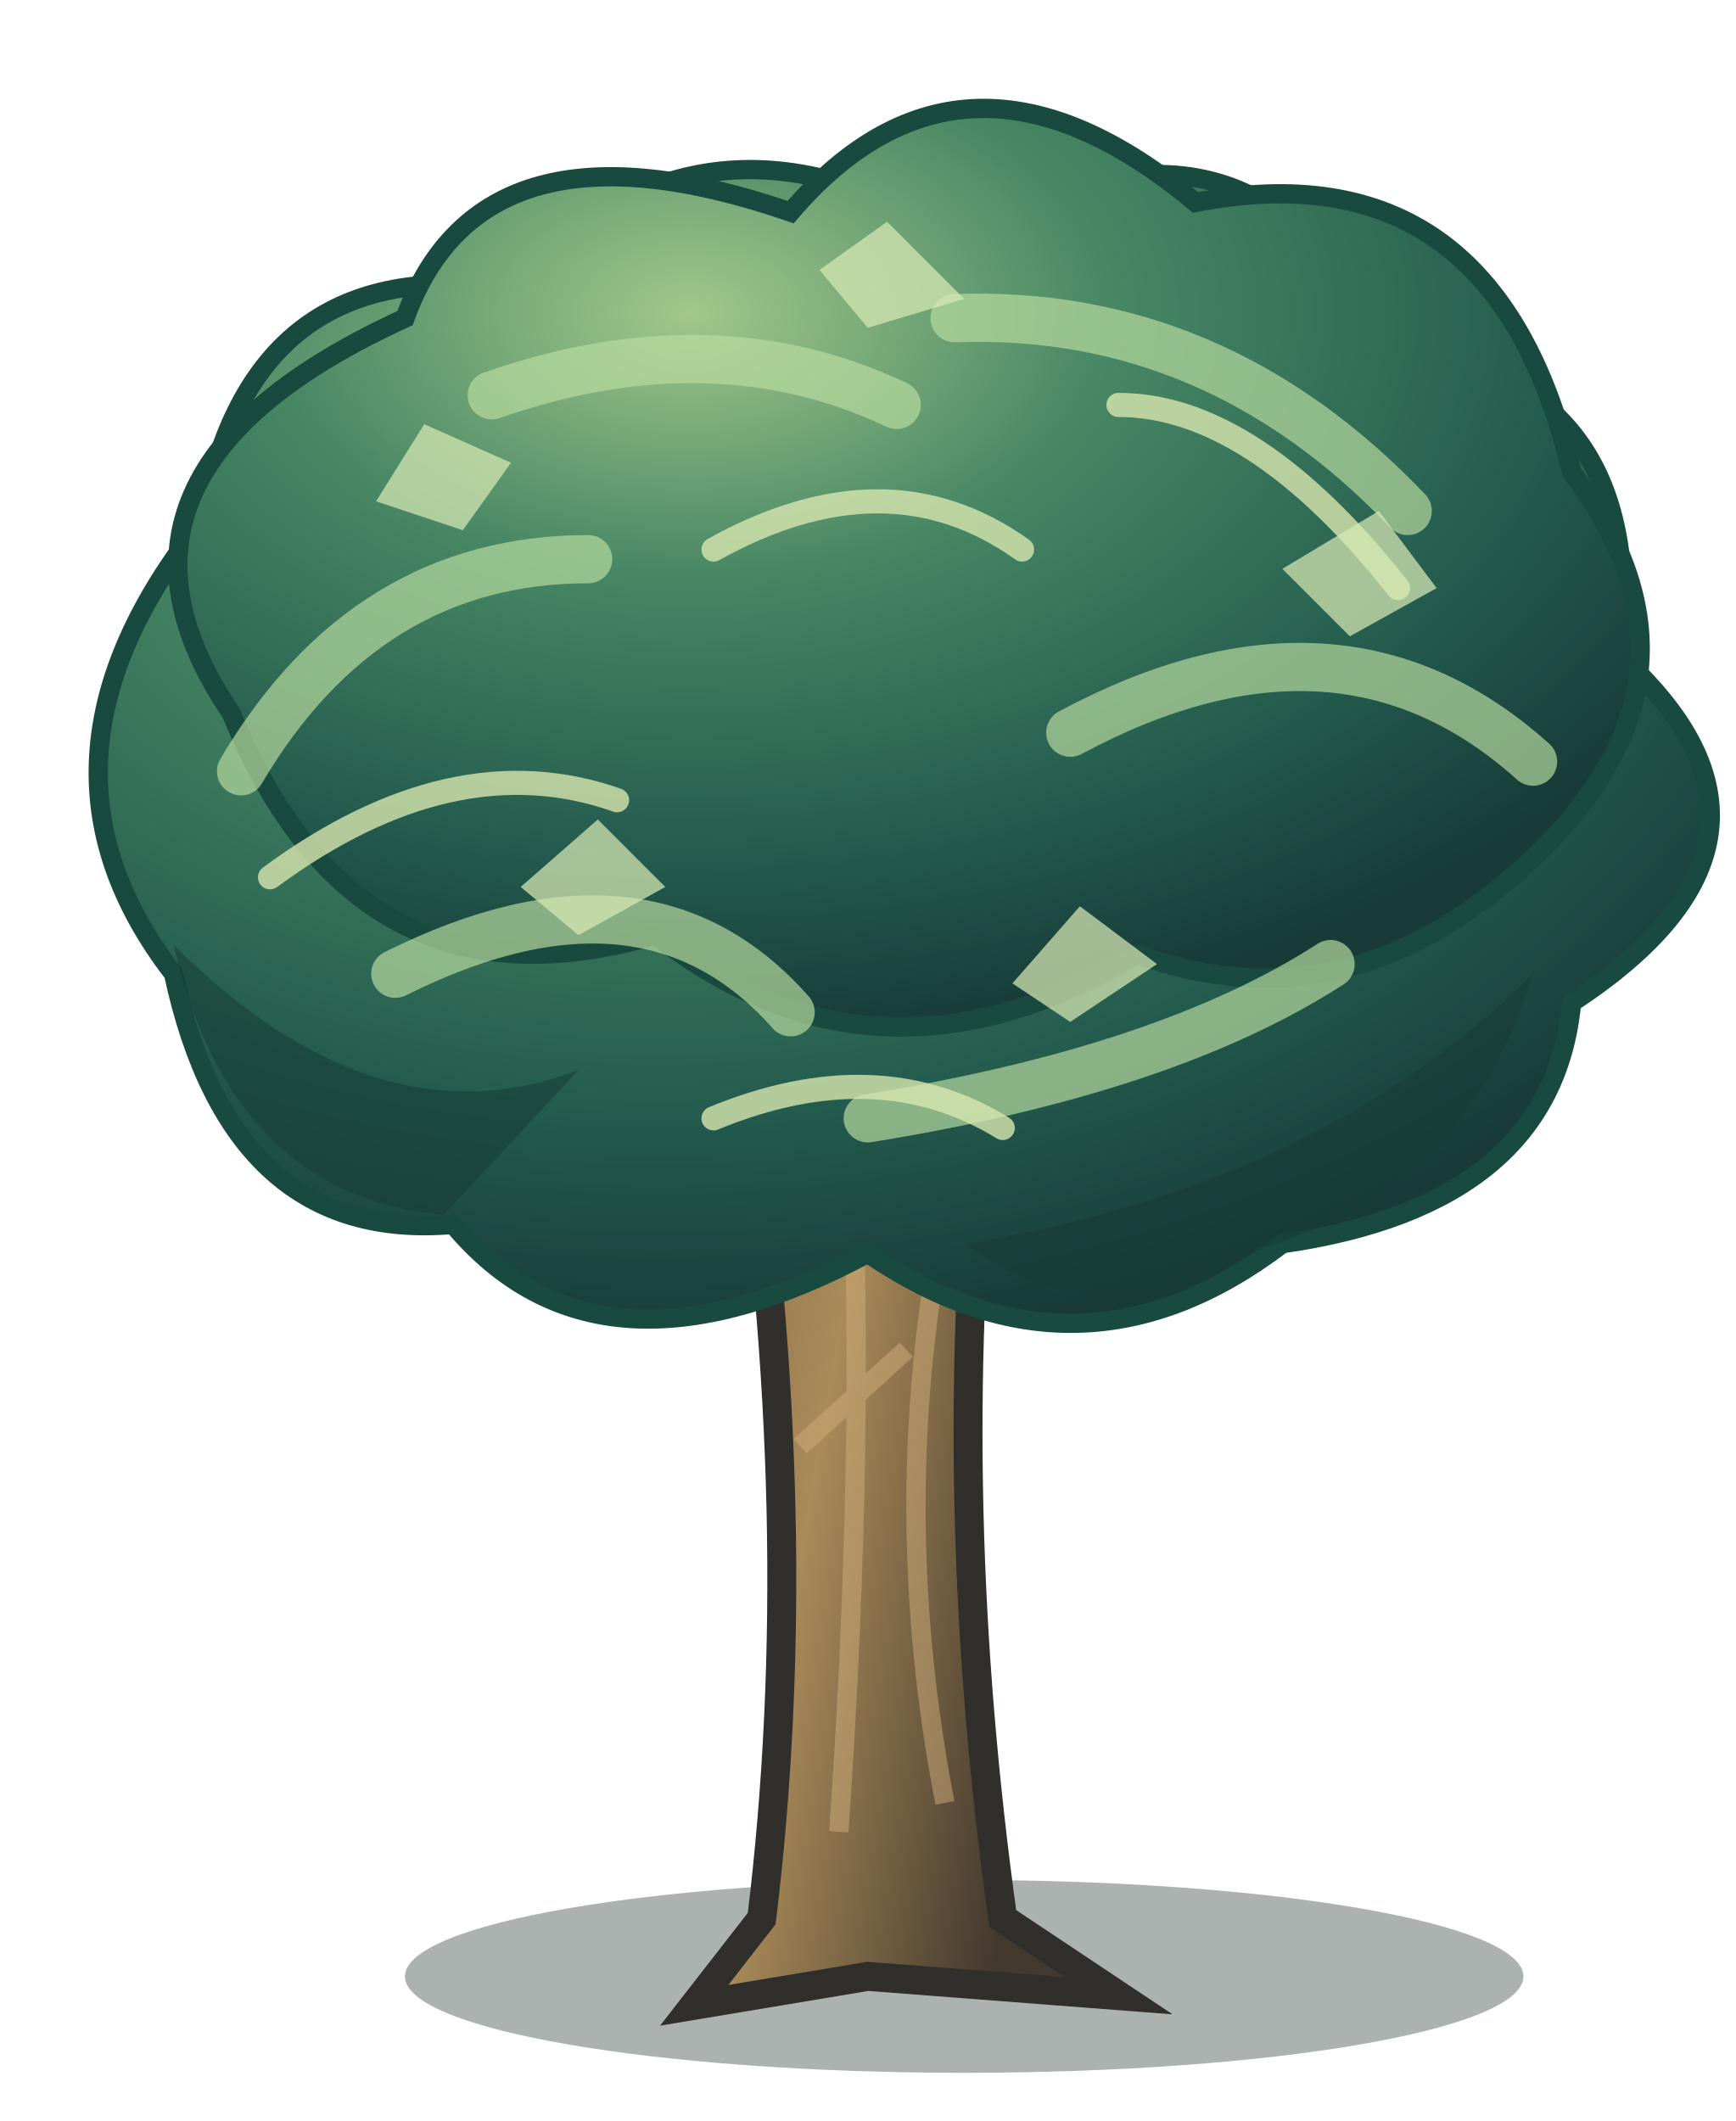
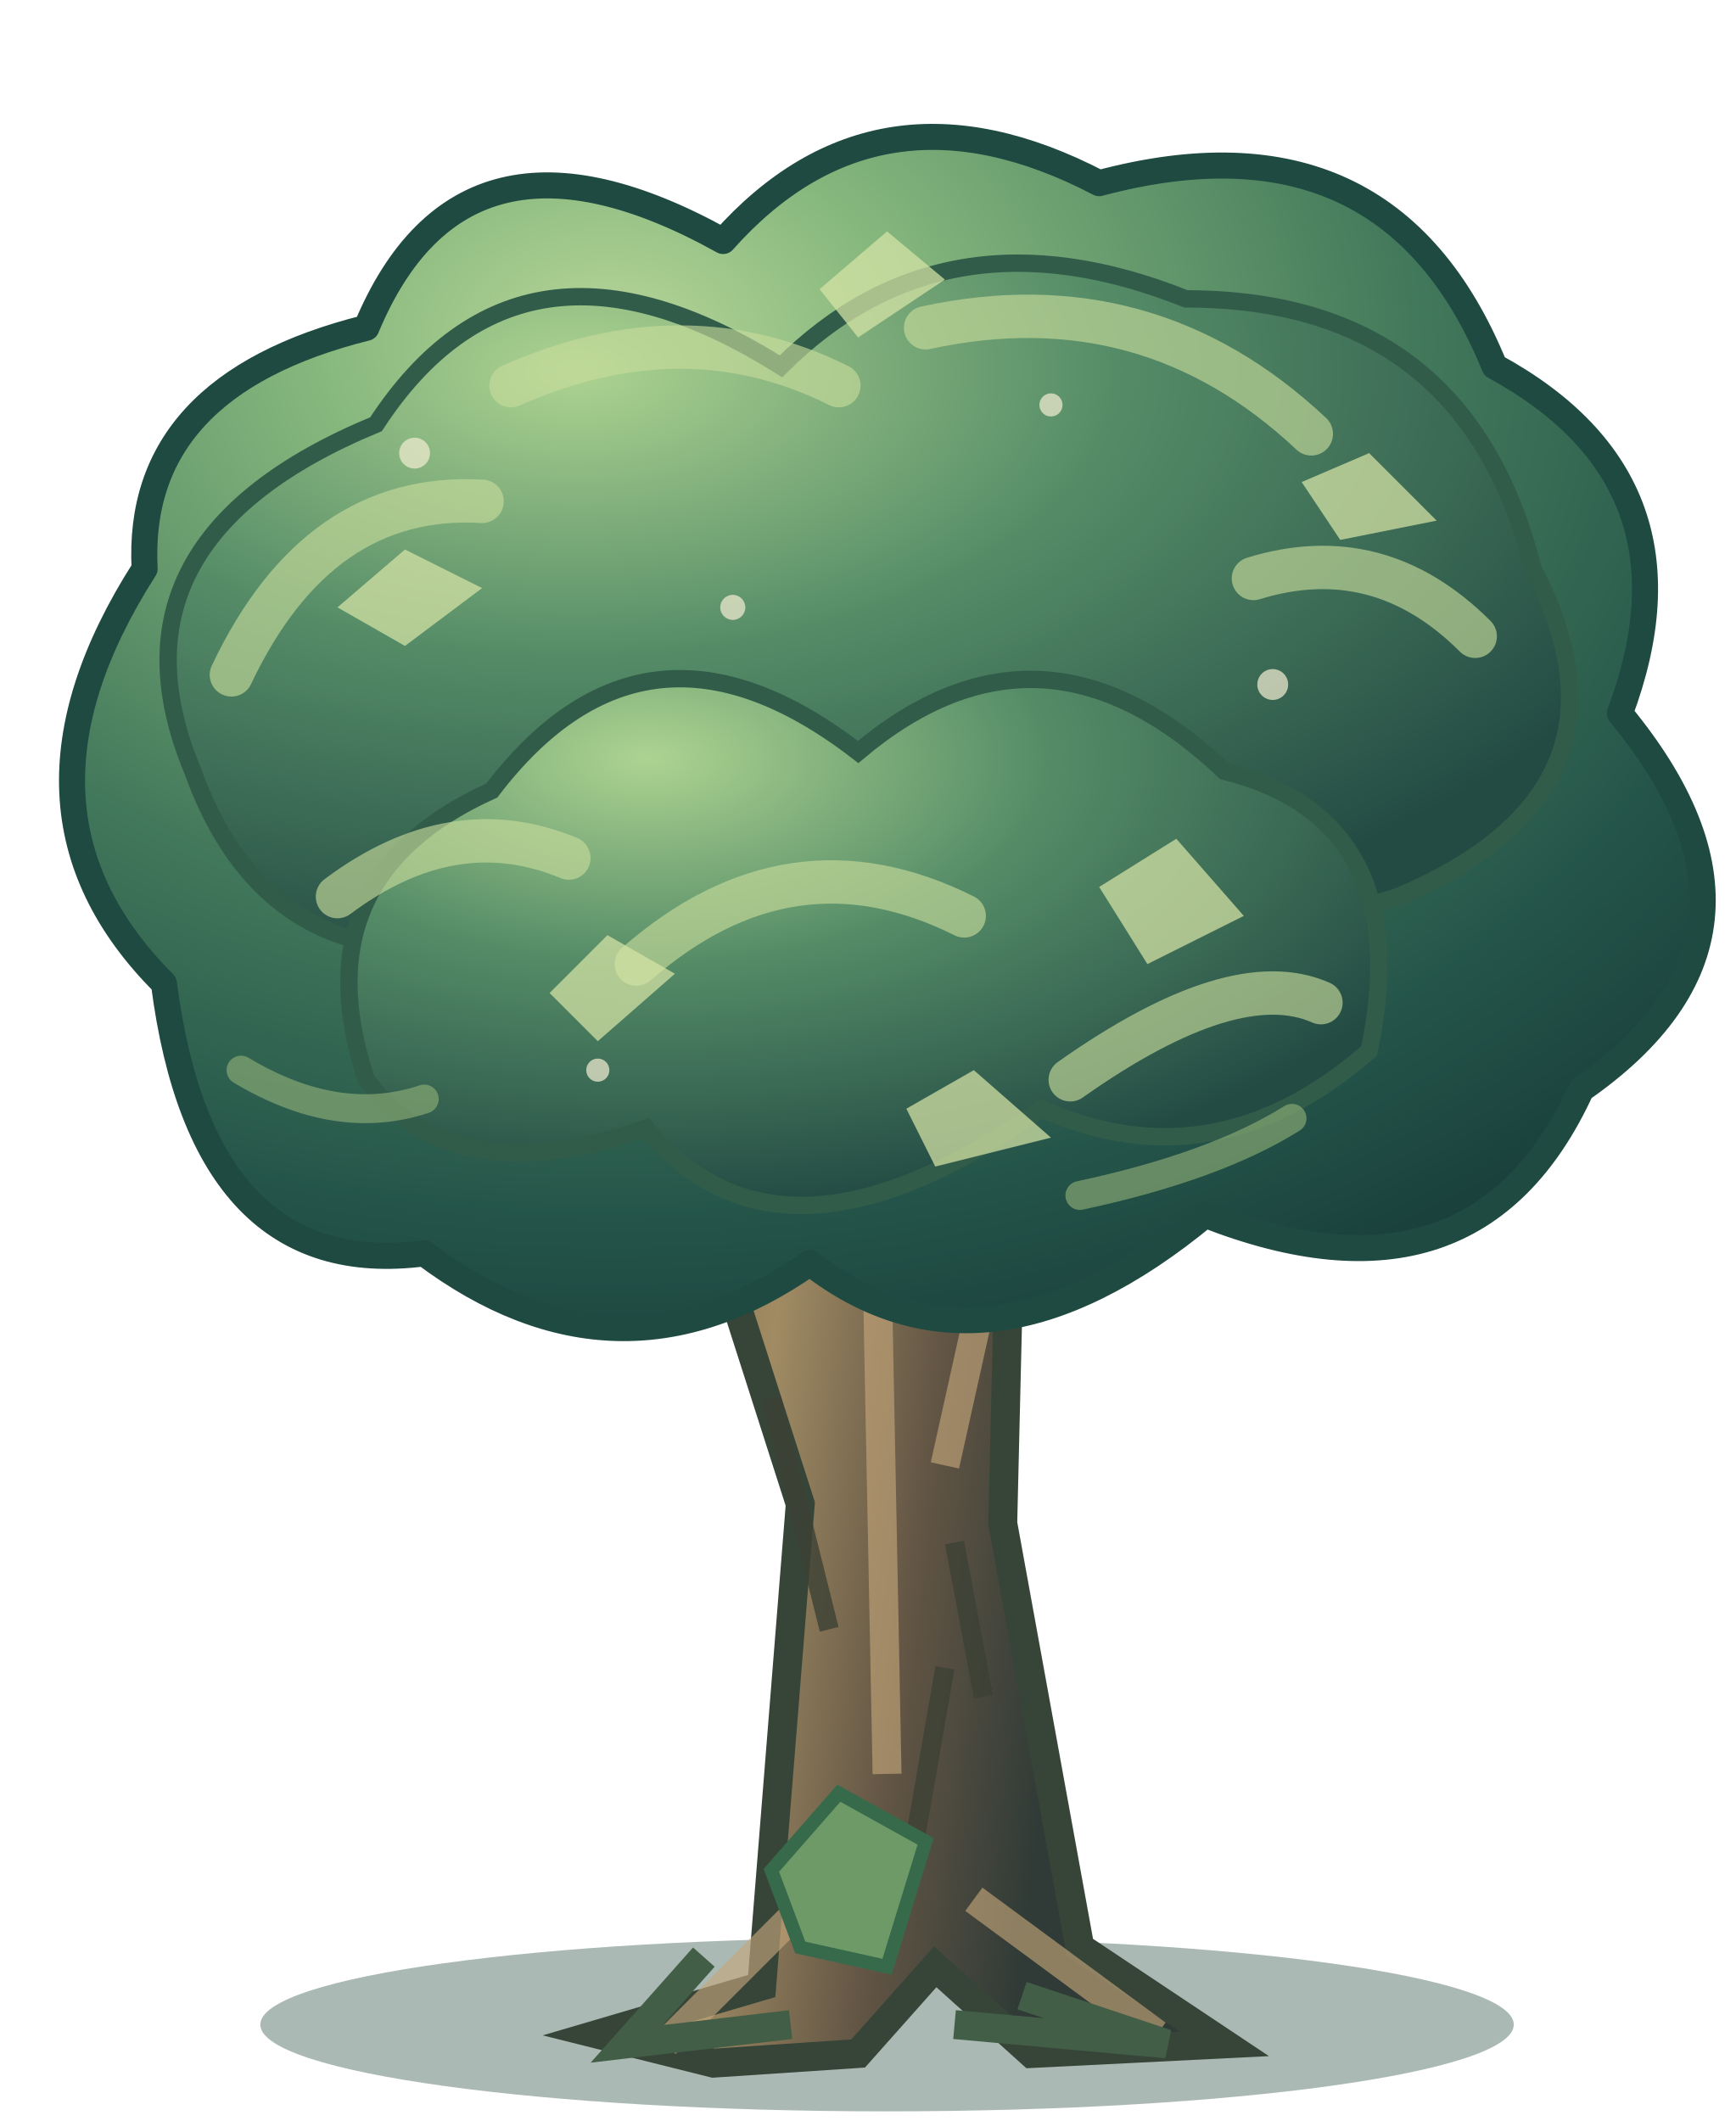
<svg xmlns="http://www.w3.org/2000/svg" width="180" height="220" viewBox="0 0 180 220">
  <defs>
-     <linearGradient id="trunk" x2="1" y2=".3">
-       <stop stop-color="#392d2c" />
-       <stop offset=".42" stop-color="#856448" />
-       <stop offset=".7" stop-color="#a98a58" />
-       <stop offset="1" stop-color="#43392e" />
+     <linearGradient id="wood" x1="0" y1="0" x2=".9" y2=".2">
+       <stop stop-color="#352f2c" />
+       <stop offset=".26" stop-color="#725c47" />
+       <stop offset=".56" stop-color="#a08b63" />
+       <stop offset=".79" stop-color="#625544" />
+       <stop offset="1" stop-color="#303b37" />
    </linearGradient>
-     <radialGradient id="leaf" cx=".35" cy=".22" r=".8">
-       <stop stop-color="#a2c78a" />
-       <stop offset=".36" stop-color="#478764" />
-       <stop offset=".75" stop-color="#235b4e" />
-       <stop offset="1" stop-color="#183b38" />
+     <radialGradient id="crown" cx=".33" cy=".17" r=".91">
+       <stop stop-color="#b9d699" />
+       <stop offset=".2" stop-color="#85b77d" />
+       <stop offset=".55" stop-color="#41775a" />
+       <stop offset=".82" stop-color="#245449" />
+       <stop offset="1" stop-color="#193f3b" />
    </radialGradient>
-     <filter id="shade">
-       <feGaussianBlur stdDeviation="1.5" />
-     </filter>
+     <radialGradient id="crown2" cx=".29" cy=".15" r=".86">
+       <stop stop-color="#add391" />
+       <stop offset=".45" stop-color="#558c67" />
+       <stop offset="1" stop-color="#234b44" />
+     </radialGradient>
  </defs>
-   <ellipse cx="100" cy="205" rx="58" ry="10" fill="#172a24" opacity=".36" />
-   <path d="M79 199 Q84 158 77 111 Q59 96 39 90 L36 81 Q66 87 87 103 Q99 82 111 65 L120 67 Q110 96 102 116 Q98 156 104 199 L116 207 L90 205 L72 208Z" fill="url(#trunk)" stroke="#302f2b" stroke-width="3" />
-   <path d="M87 190 Q90 147 88 112 M98 187 Q92 156 98 126 M83 150 L94 140" fill="none" stroke="#d0ad79" stroke-width="2" opacity=".5" />
-   <g fill="url(#leaf)" stroke="#194a40" stroke-width="2">
-     <path d="M18 101 Q1 79 21 54 Q26 26 53 30 Q73 8 100 25 Q129 7 144 36 Q171 39 168 68 Q189 87 163 104 Q161 125 133 129 Q112 145 90 130 Q62 145 47 127 Q24 129 18 101Z" />
-     <path d="M24 74 Q7 49 42 33 Q50 11 82 22 Q100 1 124 21 Q155 15 163 49 Q179 70 159 89 Q140 107 118 99 Q91 115 68 97 Q37 106 24 74Z" />
+   <ellipse cx="92" cy="210" rx="65" ry="9" fill="#173d30" opacity=".36" />
+   <path d="M79 206L83 156L75 131L49 115L46 102L62 109L88 121L93 96L111 73L119 71L105 116L104 158L112 202L127 212L107 213L97 204L89 213L74 214L62 211Z" fill="url(#wood)" stroke="#374539" stroke-width="3" />
+   <path d="M83 198L69 212M101 197L120 211M92 184L91 133L79 118M98 152L106 116" fill="none" stroke="#c5a67a" stroke-width="3" opacity=".63" />
+   <path d="M94 196L98 173M86 169L80 145M102 176L99 160" stroke="#3c4135" stroke-width="2" opacity=".8" />
+   <path d="M80 194l7-8 9 5-4 13-9-2Z" fill="#6d9a66" stroke="#37694b" stroke-width="1.4" />
+   <g fill="url(#crown)" stroke="#1e4a41" stroke-width="2.7" stroke-linejoin="round">
+     <path d="M17 102Q-1 84 15 59Q14 40 38 34Q48 10 75 25Q91 7 114 19Q144 11 155 38Q177 50 168 74Q187 97 164 113Q153 137 125 126Q102 145 84 131Q64 145 44 130Q21 133 17 102Z" />
  </g>
-   <g fill="none" stroke-linecap="round">
-     <path d="M25 80 Q38 58 61 58 M51 41 Q74 33 93 42 M99 33 Q126 32 146 53 M111 76 Q139 61 159 79 M41 101 Q67 88 82 105 M90 116 Q121 111 138 100" stroke="#b8dca0" stroke-width="5" opacity=".68" />
-     <path d="M28 91 Q47 77 64 83 M74 57 Q92 47 106 57 M116 42 Q130 42 145 61 M74 116 Q91 109 104 117" stroke="#d7e6ae" stroke-width="2.5" opacity=".8" />
+   <g fill="url(#crown2)" stroke="#315c49" stroke-width="1.8">
+     <path d="M20 80Q10 56 39 44Q54 21 81 38Q98 21 123 31Q152 31 159 59Q171 82 145 93Q123 100 105 93Q81 111 58 96Q29 105 20 80Z" />
+     <path d="M38 112Q31 91 51 82Q67 61 89 78Q108 62 127 80Q147 85 142 109Q126 123 108 115Q81 134 67 117Q47 124 38 112Z" />
  </g>
-   <g fill="#d7e9b4" opacity=".72">
-     <path d="M39 52l5-8 9 4-5 7zM85 28l7-5 8 8-10 3zM133 59l10-6 6 8-9 5zM54 92l8-7 7 7-9 5zM105 102l7-8 8 6-9 6z" />
+   <g fill="none" stroke-linecap="round" opacity=".63">
+     <path d="M24 70Q33 51 50 52M53 40Q71 32 87 40M96 34Q119 29 136 45M130 60Q143 56 153 66M35 93Q47 84 59 89M66 100Q82 86 100 95M111 112Q128 100 137 104" stroke="#c8dc9b" stroke-width="4.5" />
+     <path d="M25 111Q35 117 44 114M112 124Q126 121 134 116" stroke="#8fae77" stroke-width="3" />
  </g>
-   <g fill="#153d34" opacity=".55">
-     <path d="M18 98q21 21 42 13l-14 15Q24 124 18 98M100 129q37-6 59-28-7 23-30 29-15 9-29-1" />
+   <g fill="#d7e4a6" opacity=".72">
+     <path d="M35 63l7-6 8 4-8 6Z" />
+     <path d="M85 30l7-6 6 5-9 6Z" />
+     <path d="M135 50l7-3 7 7-10 2Z" />
+     <path d="M57 103l6-6 7 4-8 7Z" />
+     <path d="M114 92l8-5 7 8-10 5Z" />
+     <path d="M94 115l7-4 8 7-12 3Z" />
  </g>
+   <g fill="#f0ecd0" opacity=".72">
+     <circle cx="43" cy="47" r="1.6" />
+     <circle cx="76" cy="63" r="1.3" />
+     <circle cx="132" cy="71" r="1.6" />
+     <circle cx="109" cy="42" r="1.2" />
+     <circle cx="62" cy="111" r="1.2" />
+   </g>
+   <path d="M73 203L65 212L82 210M106 207L121 212L99 210" stroke="#425e46" stroke-width="3" fill="none" />
</svg>
